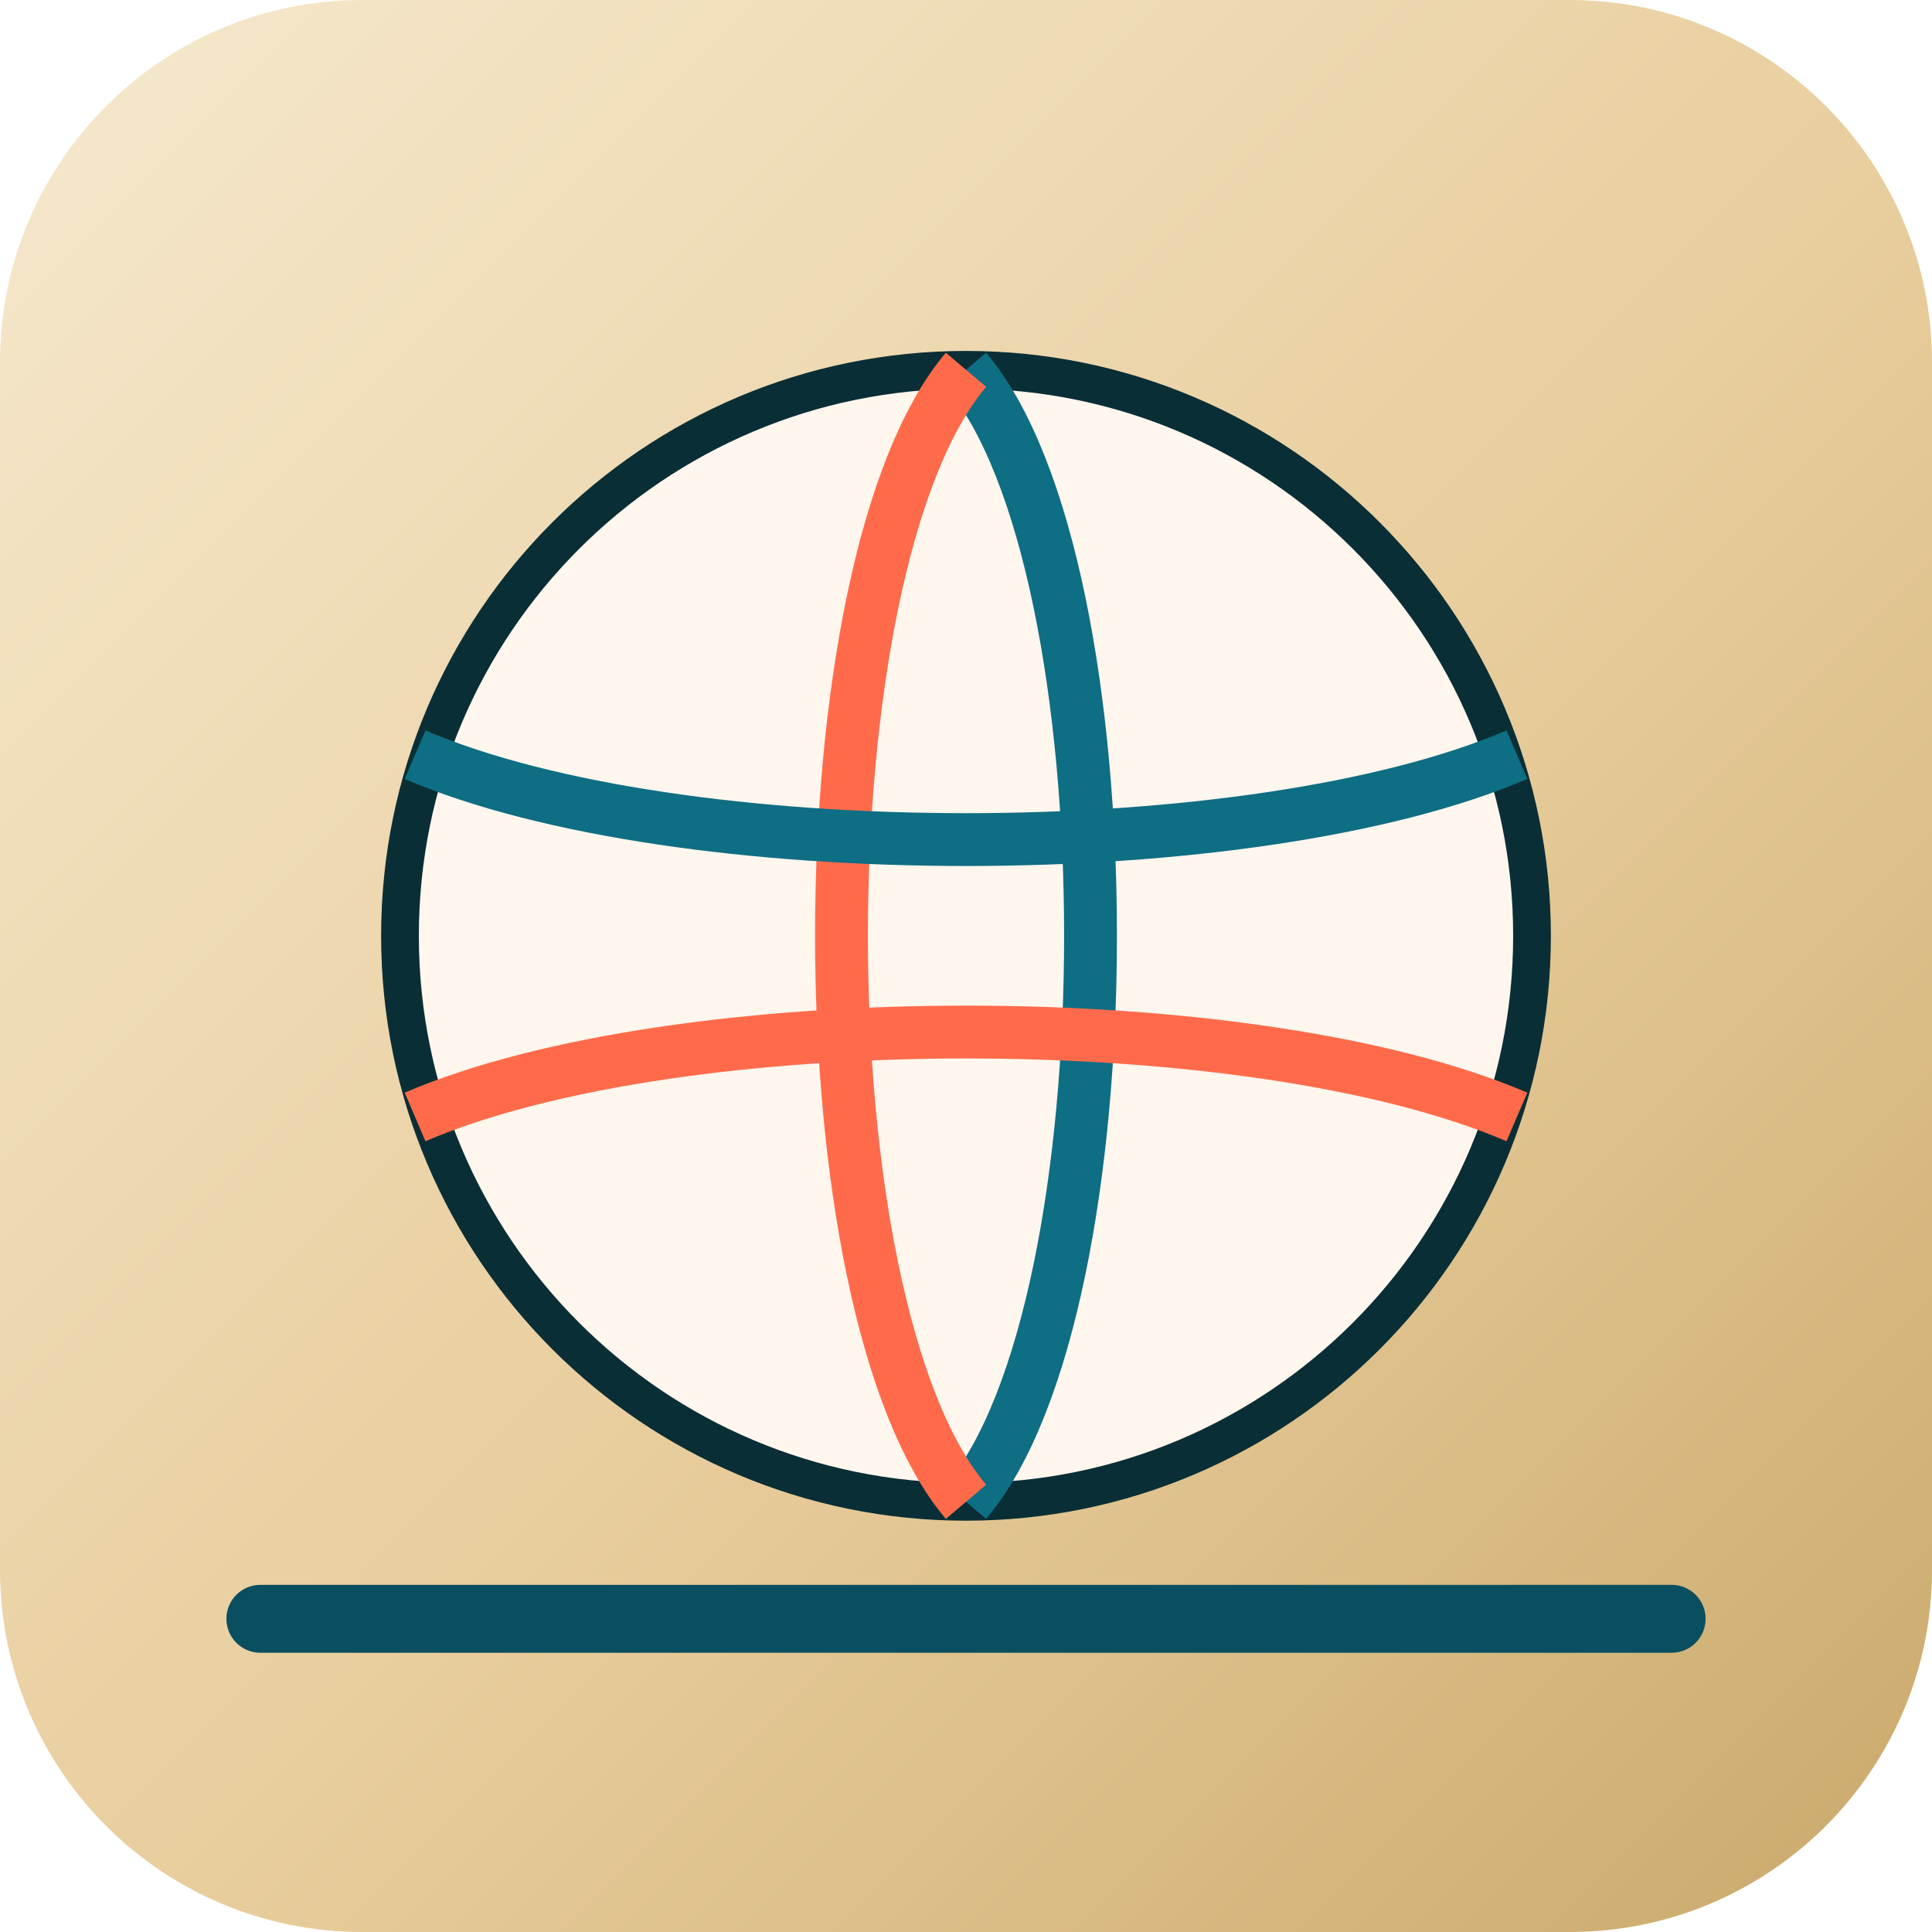
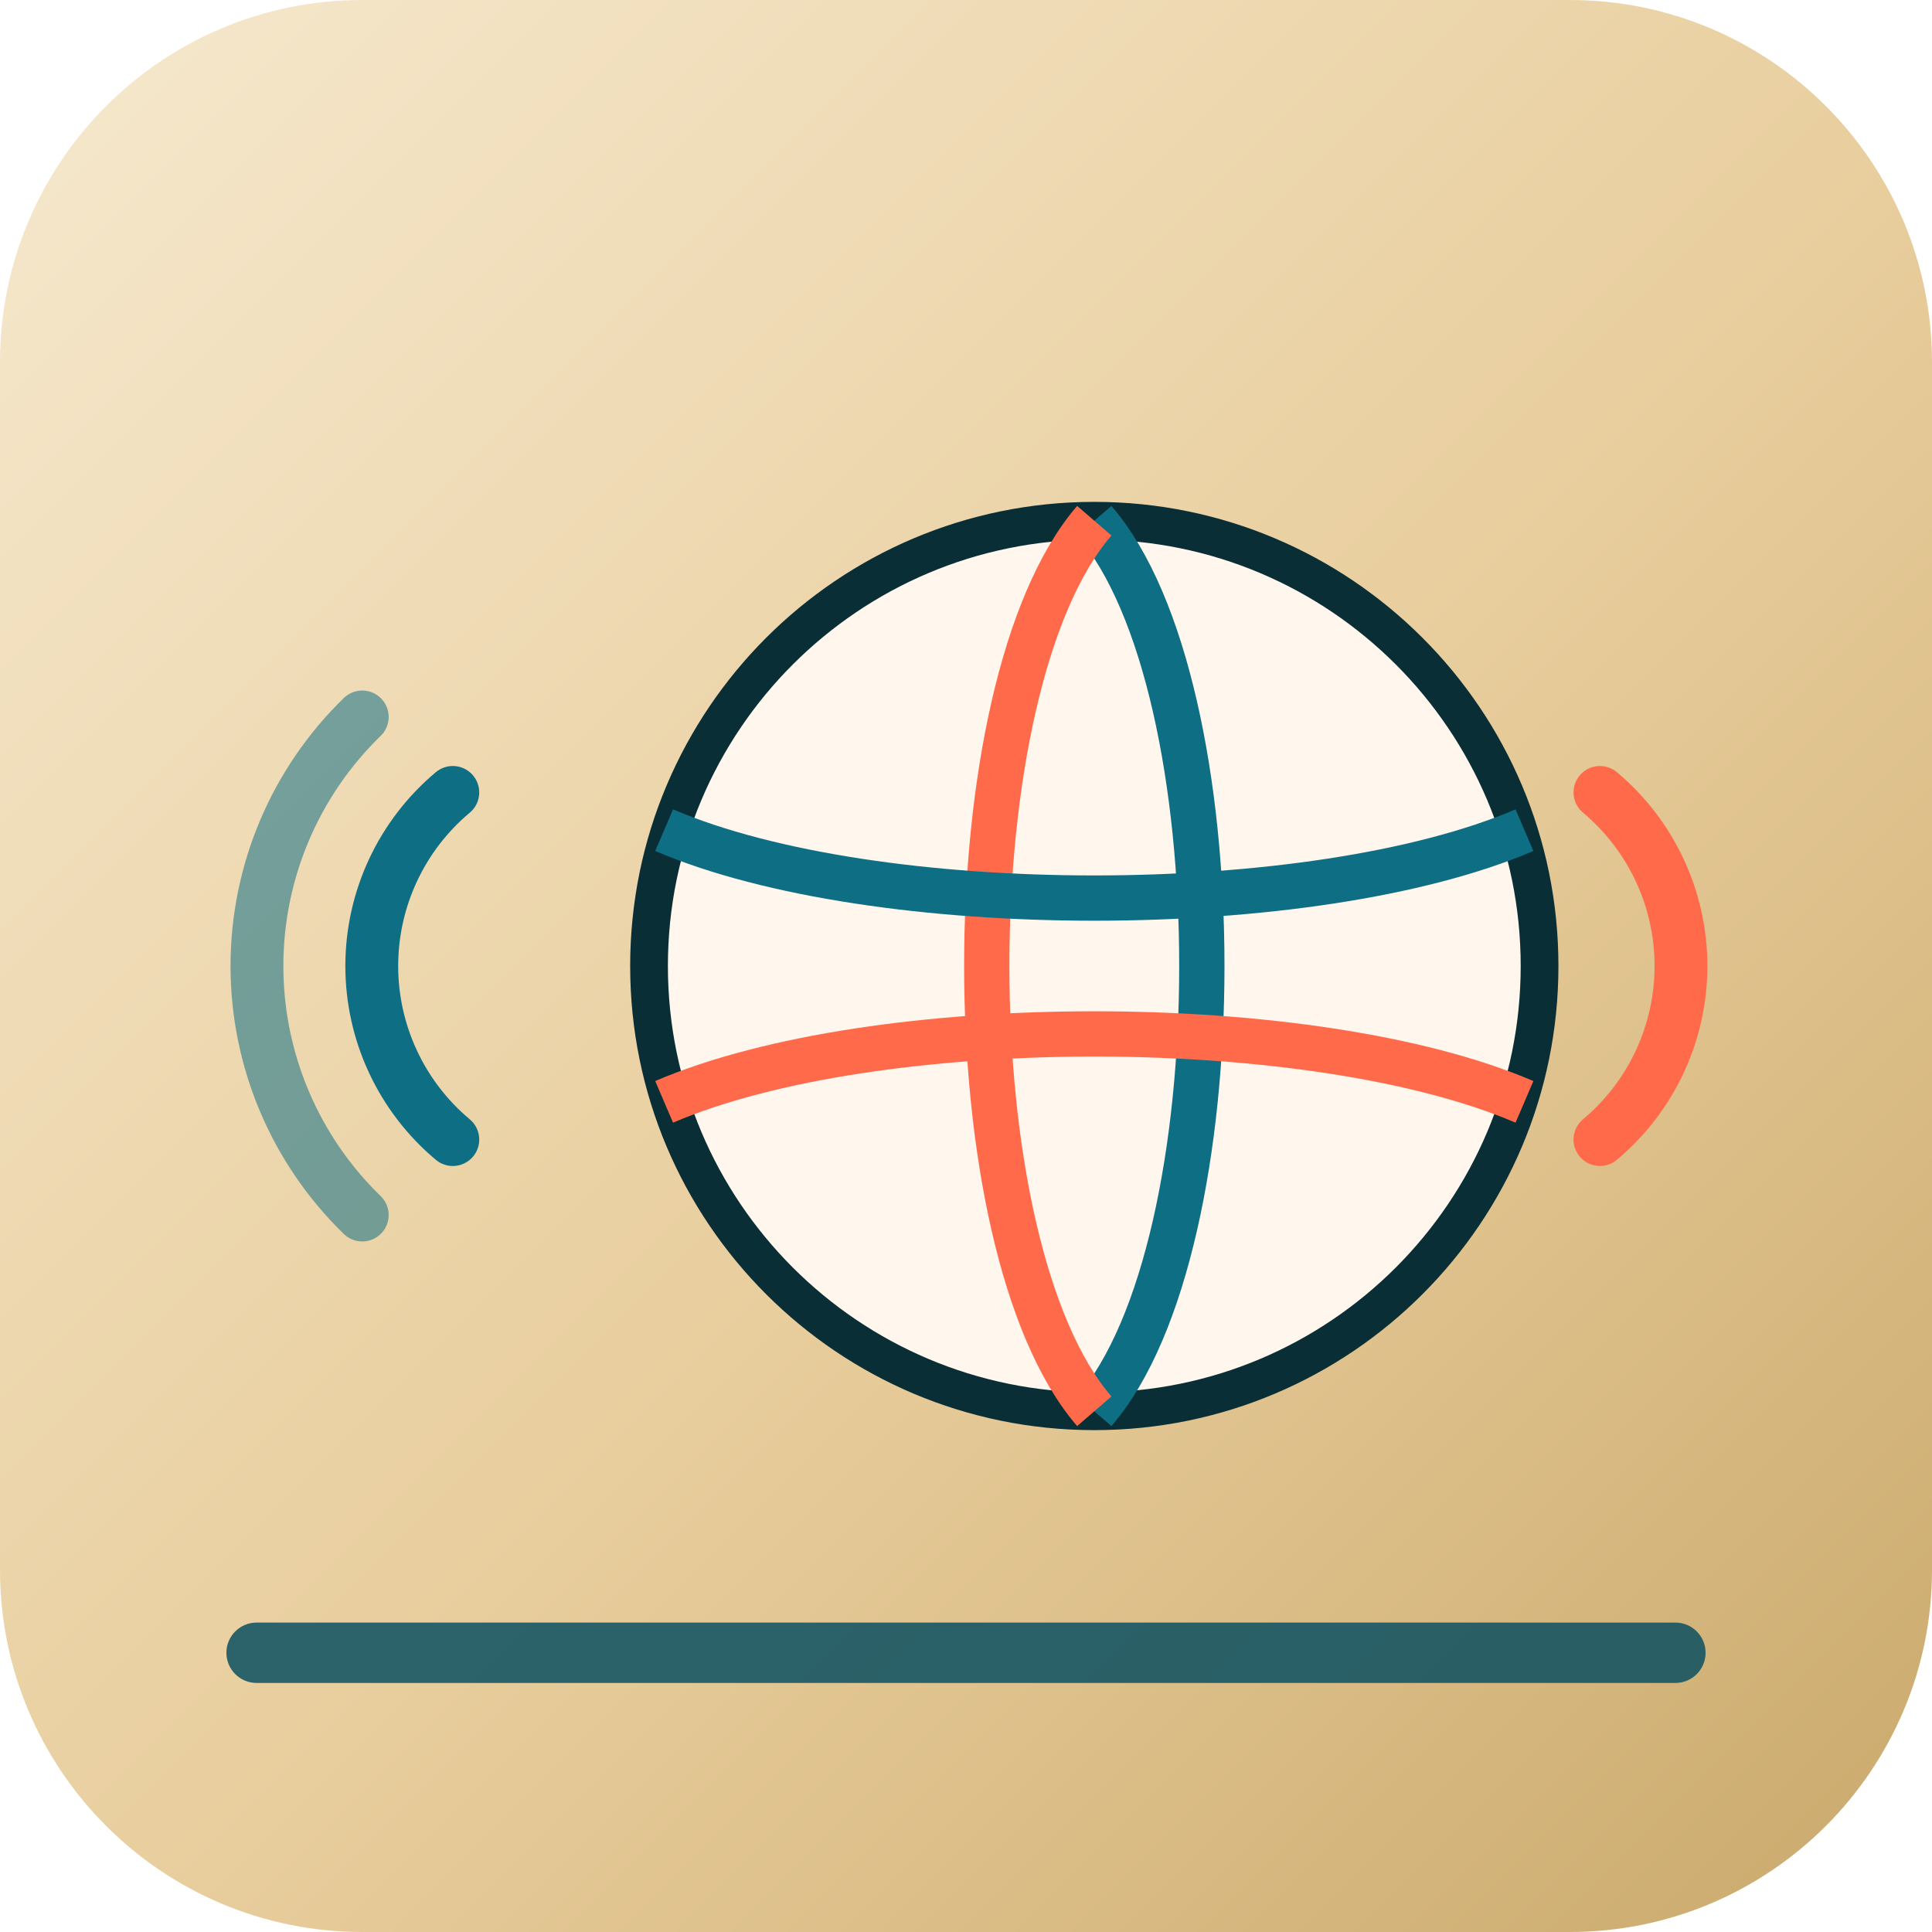
<svg xmlns="http://www.w3.org/2000/svg" viewBox="0 0 512 512">
  <defs>
    <linearGradient id="bg" x1="0" y1="0" x2="1" y2="1">
      <stop offset="0%" stop-color="#f6e9cf" />
      <stop offset="55%" stop-color="#e8cd9c" />
      <stop offset="100%" stop-color="#c9a86a" />
    </linearGradient>
  </defs>
  <rect width="512" height="512" rx="96" fill="url(#bg)" />
-   <circle cx="256" cy="248" r="150" fill="#fff6ee" stroke="#0a2e35" stroke-width="10" />
-   <path d="M256 98 C 300 150, 300 346, 256 398" fill="none" stroke="#0e6e83" stroke-width="14" />
-   <path d="M256 98 C 212 150, 212 346, 256 398" fill="none" stroke="#ff6b4a" stroke-width="14" />
-   <path d="M110 200 C 180 230, 332 230, 402 200" fill="none" stroke="#0e6e83" stroke-width="14" />
-   <path d="M110 296 C 180 266, 332 266, 402 296" fill="none" stroke="#ff6b4a" stroke-width="14" />
-   <rect x="60" y="420" width="392" height="18" rx="9" fill="#0a4f60" />
+   <path d="M120 210 A 60 60 0 0 0 120 302" fill="none" stroke="#0e6e83" stroke-width="14" stroke-linecap="round" />
+   <path d="M96 190 A 92 92 0 0 0 96 322" fill="none" stroke="#0e6e83" stroke-width="14" stroke-linecap="round" opacity="0.55" />
+   <circle cx="290" cy="256" r="118" fill="#fff6ee" stroke="#0a2e35" stroke-width="10" />
+   <path d="M290 138 C 328 182, 328 330, 290 374" fill="none" stroke="#0e6e83" stroke-width="12" />
+   <path d="M290 138 C 252 182, 252 330, 290 374" fill="none" stroke="#ff6b4a" stroke-width="12" />
+   <path d="M176 220 C 232 244, 348 244, 404 220" fill="none" stroke="#0e6e83" stroke-width="12" />
+   <path d="M176 292 C 232 268, 348 268, 404 292" fill="none" stroke="#ff6b4a" stroke-width="12" />
+   <path d="M424 210 A 60 60 0 0 1 424 302" fill="none" stroke="#ff6b4a" stroke-width="14" stroke-linecap="round" />
+   <rect x="60" y="430" width="392" height="16" rx="8" fill="#0a4f60" opacity="0.85" />
</svg>
